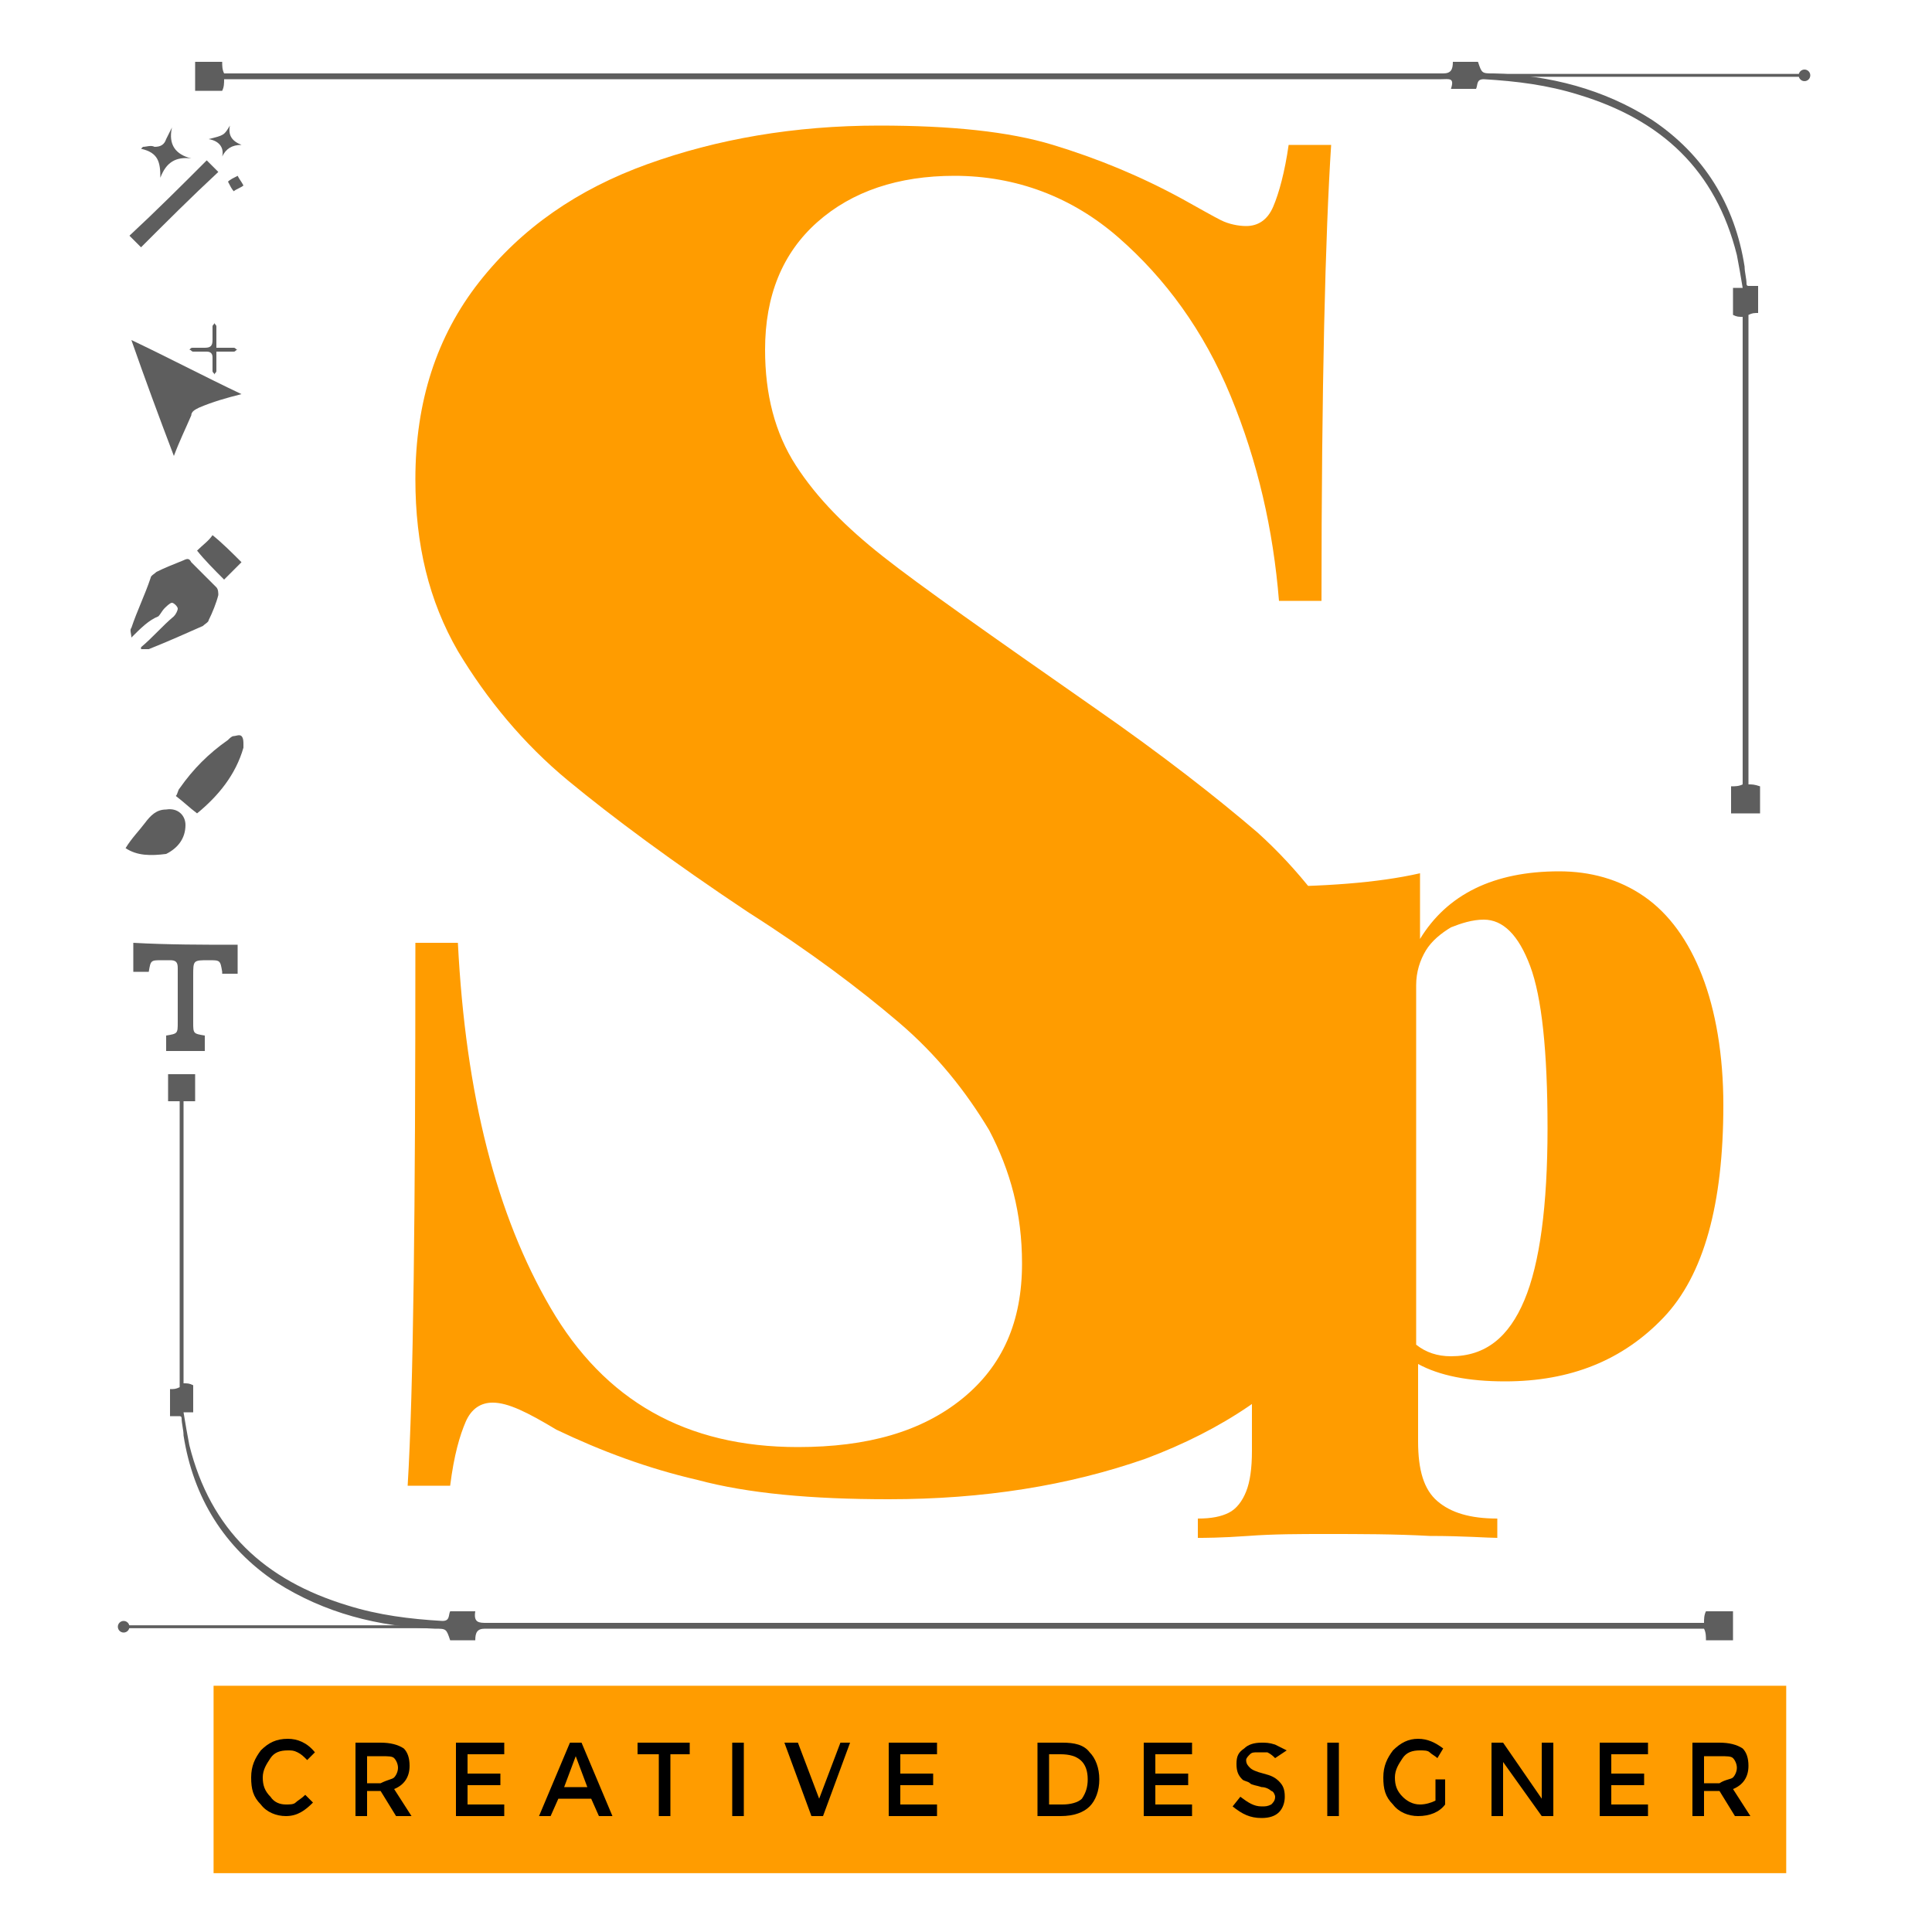
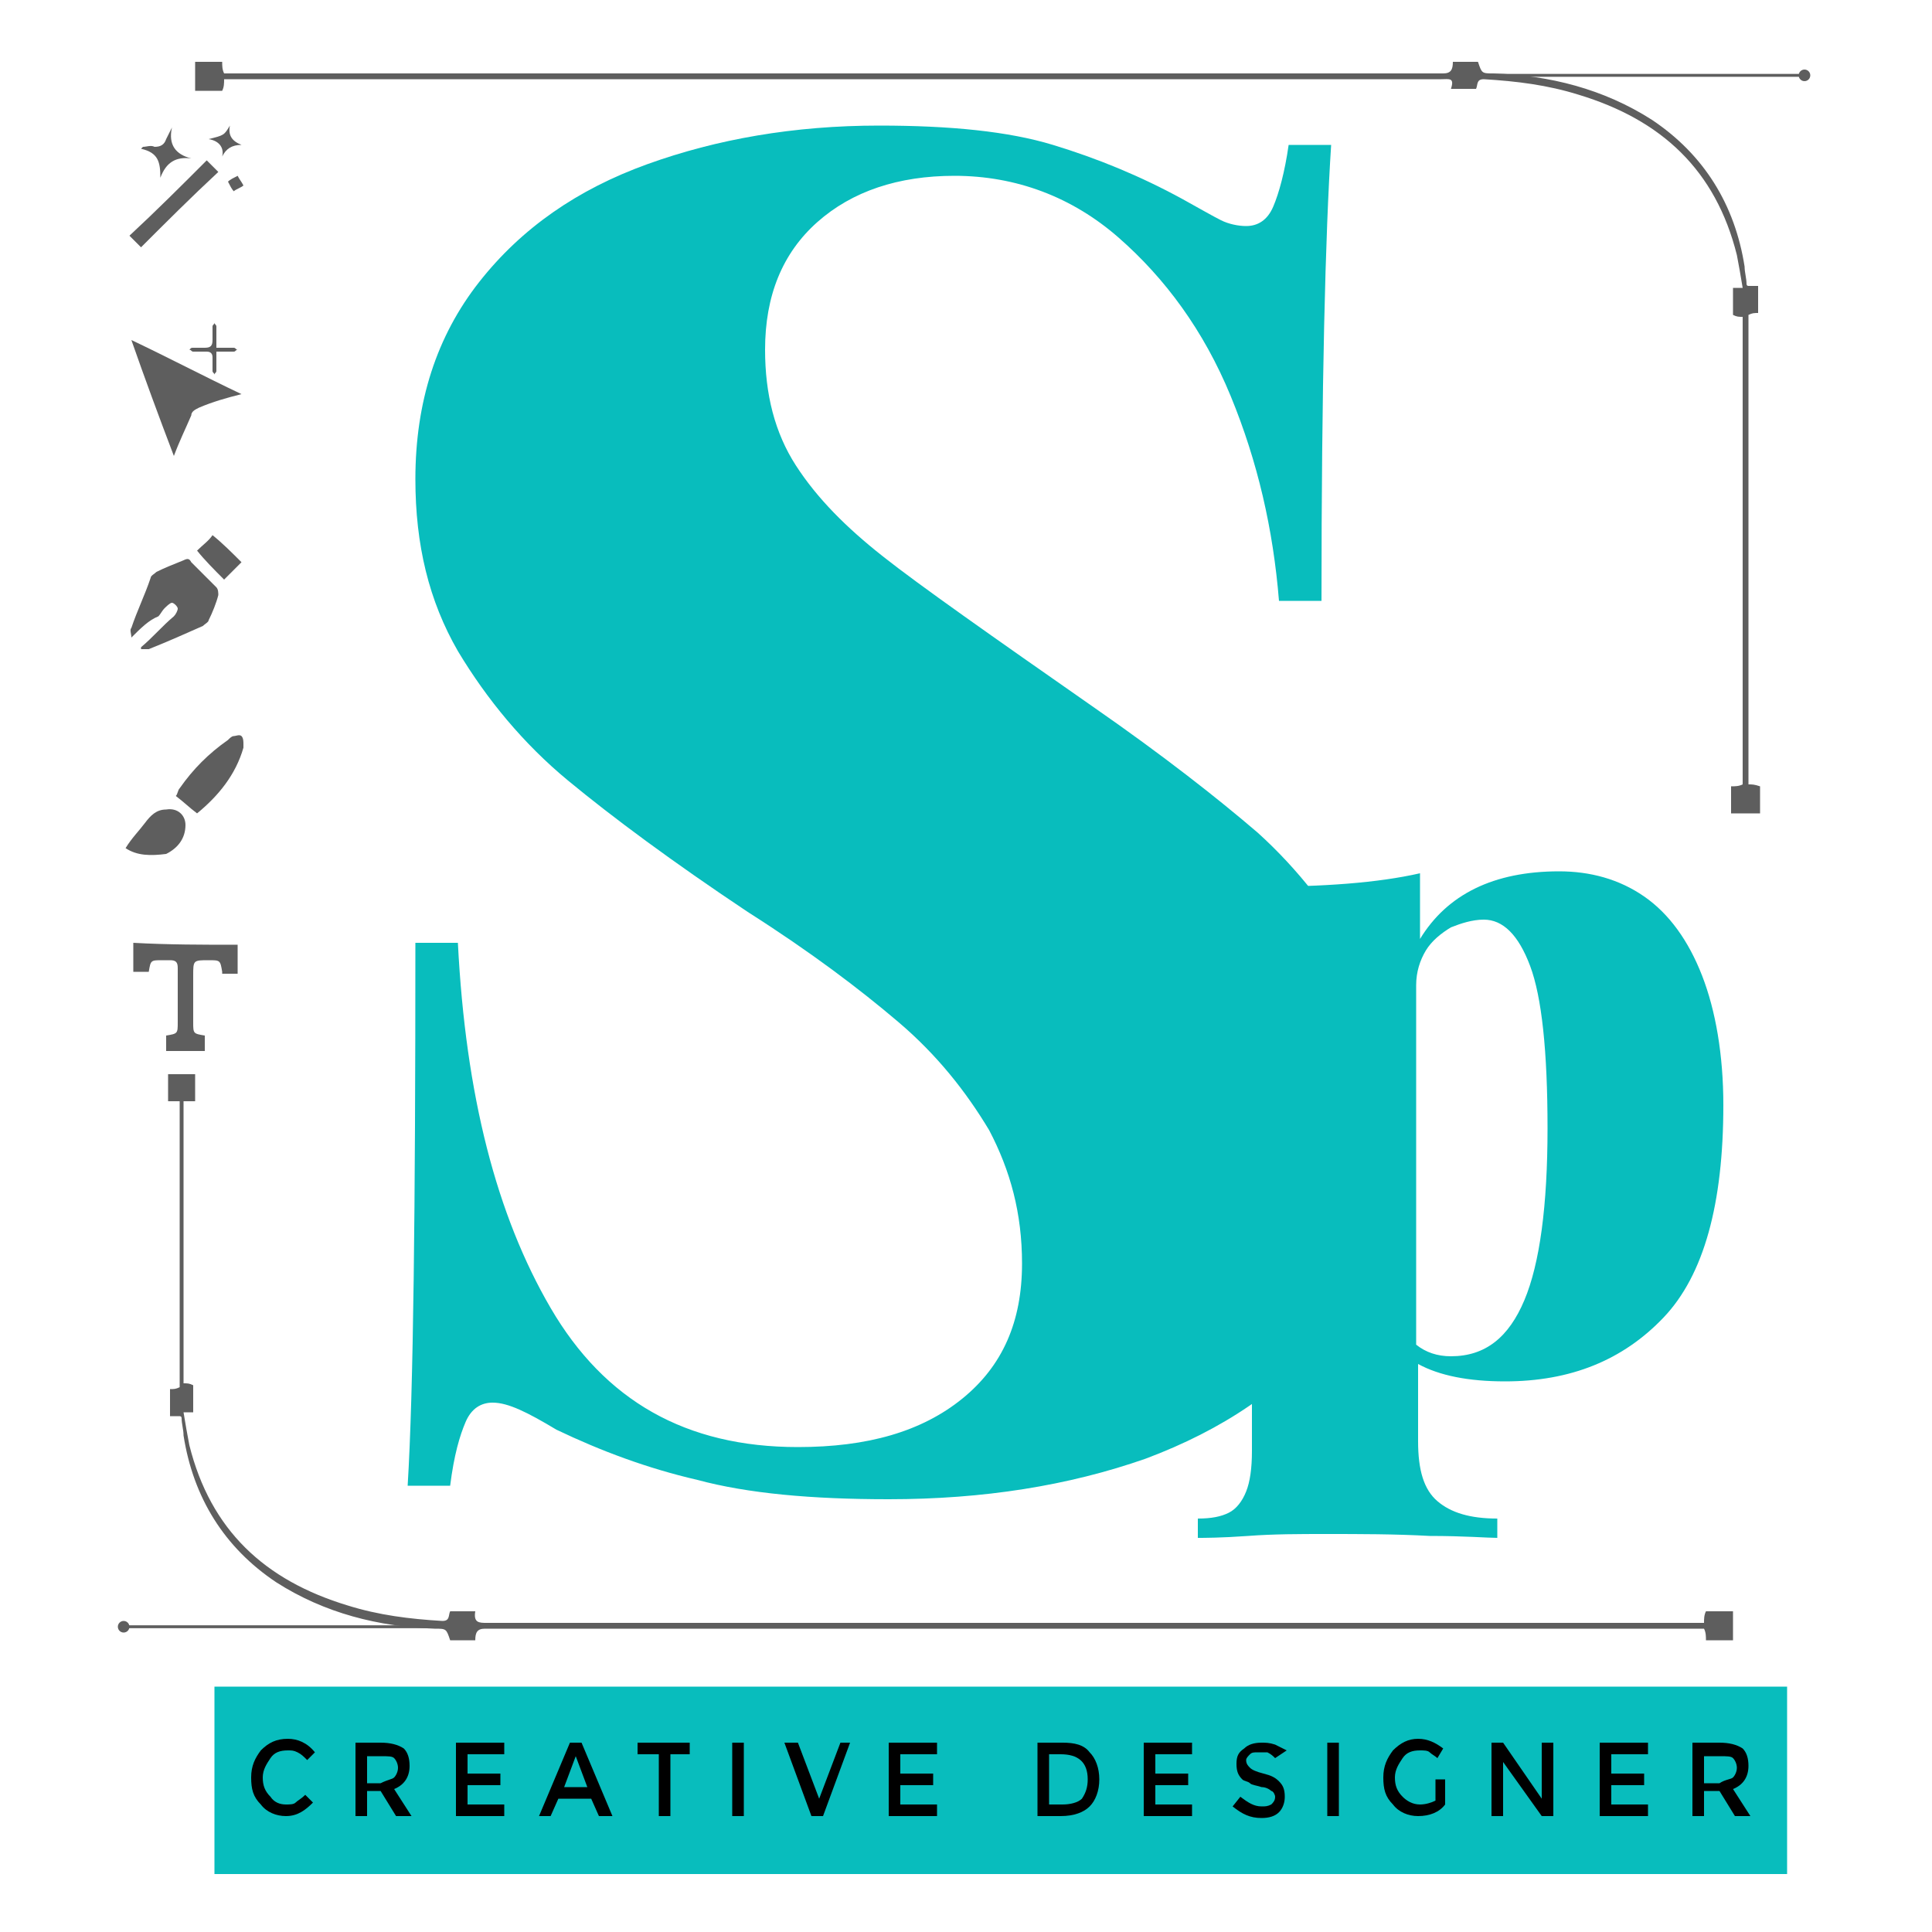
<svg xmlns="http://www.w3.org/2000/svg" version="1.1" id="Capa_1" x="0px" y="0px" viewBox="0 0 100 100" style="enable-background:new 0 0 100 100;" xml:space="preserve">
  <style type="text/css">
- 	.st0{fill:#FD9A00;}
- 	.st1{fill:none;stroke:#000000;stroke-miterlimit:10;}
- 	.st2{fill:#FF9C00;}
- 	.st3{fill:#5E5E5E;}
- 	.st4{fill:none;stroke:#5E5E5E;stroke-width:0.15;stroke-miterlimit:10;}
+ 	.st0{fill:#08BDBD;}
+ 	.st1{fill:#5E5E5E;}
+ 	.st2{fill:none;stroke:#5E5E5E;stroke-width:0.15;stroke-miterlimit:10;}
</style>
-   <g>
-     <rect x="26.5" y="116.8" transform="matrix(-1.836970e-16 1 -1 -1.836970e-16 179.7682 111.6037)" class="st0" width="15.2" height="57.8" />
-     <g>
-       <line class="st1" x1="8" y1="135.7" x2="55.6" y2="135.7" />
-       <g>
-         <path d="M56.7,135.7c0,0.6-0.5,1.1-1.1,1.1c-0.6,0-1.1-0.5-1.1-1.1c0-0.6,0.5-1.1,1.1-1.1C56.2,134.6,56.7,135.1,56.7,135.7z" />
-         <path d="M9.3,135.7c0,0.6-0.5,1.1-1.1,1.1c-0.6,0-1.1-0.5-1.1-1.1c0-0.6,0.5-1.1,1.1-1.1C8.9,134.6,9.3,135.1,9.3,135.7z" />
-       </g>
-     </g>
-     <g>
-       <line class="st1" x1="128.5" y1="139.3" x2="128.5" y2="83.4" />
-       <g>
-         <path d="M128.5,82.3c0.6,0,1.1,0.5,1.1,1.1c0,0.6-0.5,1.1-1.1,1.1c-0.6,0-1.1-0.5-1.1-1.1C127.5,82.8,127.9,82.3,128.5,82.3z" />
-         <path d="M128.5,138c0.6,0,1.1,0.5,1.1,1.1s-0.5,1.1-1.1,1.1c-0.6,0-1.1-0.5-1.1-1.1S127.9,138,128.5,138z" />
-       </g>
-     </g>
-     <text transform="matrix(0.9193 0 0 1 6.1074 147.2714)" style="font-family:'Montserrat-Regular'; font-size:4.478px; letter-spacing:1.1;">CREATIVE DESIGN</text>
-   </g>
  <g>
    <g>
      <g>
        <g>
-           <path class="st2" d="M28.5,67.7c2.8,4.8,7,7.2,12.8,7.2c3.6,0,6.4-0.8,8.5-2.5c2.1-1.7,3.1-4,3.1-7c0-2.6-0.6-4.8-1.7-6.9      c-1.2-2-2.7-3.9-4.7-5.6c-2-1.7-4.5-3.6-7.8-5.7c-3.9-2.6-7-4.9-9.3-6.8c-2.3-1.9-4.2-4.2-5.7-6.7c-1.5-2.6-2.2-5.5-2.2-8.9      c0-4,1.1-7.4,3.3-10.2c2.2-2.8,5.1-4.8,8.7-6.1c3.6-1.3,7.6-2,12-2c3.7,0,6.7,0.3,9,1c2.3,0.7,4.5,1.6,6.7,2.8      c0.9,0.5,1.6,0.9,2,1.1c0.4,0.2,0.9,0.3,1.3,0.3c0.6,0,1.1-0.3,1.4-1c0.3-0.7,0.6-1.8,0.8-3.2h2.2c-0.3,4.6-0.5,12.5-0.5,23.6      h-2.2c-0.3-3.7-1.1-7.2-2.5-10.6c-1.4-3.4-3.4-6.1-5.8-8.2s-5.3-3.2-8.5-3.2c-2.9,0-5.3,0.8-7.1,2.4s-2.7,3.8-2.7,6.6      c0,2.3,0.5,4.3,1.6,6c1.1,1.7,2.6,3.2,4.5,4.7c1.9,1.5,5.6,4.1,10.9,7.8c3.6,2.5,6.4,4.7,8.5,6.5c2.1,1.9,3.8,4.1,5.2,6.6      c1.3,2.5,2,5.4,2,8.7c0,4.2-1.2,7.7-3.5,10.6c-2.4,2.9-5.5,5-9.5,6.5c-4,1.4-8.4,2.1-13.3,2.1c-4,0-7.3-0.3-9.9-1      c-2.6-0.6-5-1.5-7.3-2.6c-1.5-0.9-2.5-1.4-3.3-1.4c-0.6,0-1.1,0.3-1.4,1c-0.3,0.7-0.6,1.7-0.8,3.3h-2.2      c0.3-4.9,0.4-14.3,0.4-28.1h2.2C24.1,56.7,25.7,62.9,28.5,67.7z" />
+           <path class="st0" d="M28.5,67.7c2.8,4.8,7,7.2,12.8,7.2c3.6,0,6.4-0.8,8.5-2.5s3.1-4,3.1-7c0-2.6-0.6-4.8-1.7-6.9      c-1.2-2-2.7-3.9-4.7-5.6c-2-1.7-4.5-3.6-7.8-5.7c-3.9-2.6-7-4.9-9.3-6.8c-2.3-1.9-4.2-4.2-5.7-6.7c-1.5-2.6-2.2-5.5-2.2-8.9      c0-4,1.1-7.4,3.3-10.2s5.1-4.8,8.7-6.1s7.6-2,12-2c3.7,0,6.7,0.3,9,1s4.5,1.6,6.7,2.8c0.9,0.5,1.6,0.9,2,1.1      c0.4,0.2,0.9,0.3,1.3,0.3c0.6,0,1.1-0.3,1.4-1s0.6-1.8,0.8-3.2h2.2c-0.3,4.6-0.5,12.5-0.5,23.6h-2.2c-0.3-3.7-1.1-7.2-2.5-10.6      s-3.4-6.1-5.8-8.2s-5.3-3.2-8.5-3.2c-2.9,0-5.3,0.8-7.1,2.4s-2.7,3.8-2.7,6.6c0,2.3,0.5,4.3,1.6,6s2.6,3.2,4.5,4.7      s5.6,4.1,10.9,7.8c3.6,2.5,6.4,4.7,8.5,6.5c2.1,1.9,3.8,4.1,5.2,6.6c1.3,2.5,2,5.4,2,8.7c0,4.2-1.2,7.7-3.5,10.6      c-2.4,2.9-5.5,5-9.5,6.5c-4,1.4-8.4,2.1-13.3,2.1c-4,0-7.3-0.3-9.9-1c-2.6-0.6-5-1.5-7.3-2.6c-1.5-0.9-2.5-1.4-3.3-1.4      c-0.6,0-1.1,0.3-1.4,1s-0.6,1.7-0.8,3.3h-2.2c0.3-4.9,0.4-14.3,0.4-28.1h2.2C24.1,56.7,25.7,62.9,28.5,67.7z" />
        </g>
        <g>
-           <path class="st2" d="M80.7,45.1c1.6,0,3.1,0.4,4.4,1.3c1.3,0.9,2.3,2.3,3,4.1c0.7,1.8,1.1,4.1,1.1,6.7c0,5.1-1,8.8-3.1,11      s-4.8,3.3-8.2,3.3c-1.9,0-3.4-0.3-4.5-0.9v4c0,1.5,0.3,2.5,1,3.1c0.7,0.6,1.7,0.9,3.1,0.9v1c-0.5,0-1.7-0.1-3.5-0.1      c-1.8-0.1-3.6-0.1-5.4-0.1c-1.3,0-2.7,0-4,0.1c-1.4,0.1-2.3,0.1-2.6,0.1v-1c0.7,0,1.2-0.1,1.6-0.3c0.4-0.2,0.7-0.6,0.9-1.1      c0.2-0.5,0.3-1.2,0.3-2.1V51.1c0-1.5-0.2-2.6-0.6-3.3c-0.4-0.7-1.1-1-2.1-1v-1c1,0.1,2,0.1,3,0.1c3.4,0,6.2-0.2,8.4-0.7v3.4      C74.9,46.3,77.3,45.1,80.7,45.1z M75.1,70.2c1.8,0,3-1,3.8-2.9c0.8-1.9,1.2-4.9,1.2-8.9c0-4-0.3-6.8-0.9-8.4      c-0.6-1.6-1.4-2.4-2.4-2.4c-0.6,0-1.2,0.2-1.7,0.4c-0.5,0.3-1,0.7-1.3,1.2c-0.3,0.5-0.5,1.1-0.5,1.8v18.6      C73.8,70,74.4,70.2,75.1,70.2z" />
+           <path class="st0" d="M80.7,45.1c1.6,0,3.1,0.4,4.4,1.3c1.3,0.9,2.3,2.3,3,4.1s1.1,4.1,1.1,6.7c0,5.1-1,8.8-3.1,11      s-4.8,3.3-8.2,3.3c-1.9,0-3.4-0.3-4.5-0.9v4c0,1.5,0.3,2.5,1,3.1s1.7,0.9,3.1,0.9v1c-0.5,0-1.7-0.1-3.5-0.1      c-1.8-0.1-3.6-0.1-5.4-0.1c-1.3,0-2.7,0-4,0.1c-1.4,0.1-2.3,0.1-2.6,0.1v-1c0.7,0,1.2-0.1,1.6-0.3c0.4-0.2,0.7-0.6,0.9-1.1      c0.2-0.5,0.3-1.2,0.3-2.1v-24c0-1.5-0.2-2.6-0.6-3.3s-1.1-1-2.1-1v-1c1,0.1,2,0.1,3,0.1c3.4,0,6.2-0.2,8.4-0.7v3.4      C74.9,46.3,77.3,45.1,80.7,45.1z M75.1,70.2c1.8,0,3-1,3.8-2.9s1.2-4.9,1.2-8.9s-0.3-6.8-0.9-8.4c-0.6-1.6-1.4-2.4-2.4-2.4      c-0.6,0-1.2,0.2-1.7,0.4c-0.5,0.3-1,0.7-1.3,1.2s-0.5,1.1-0.5,1.8v18.6C73.8,70,74.4,70.2,75.1,70.2z" />
        </g>
        <g>
-           <rect x="47" y="51.4" transform="matrix(-1.836970e-16 1 -1 -1.836970e-16 143.8546 40.2546)" class="st2" width="9.7" height="81.4" />
+           <rect x="11.1" y="87.3" class="st0" width="81.4" height="9.7" />
          <g>
-             <path d="M14.8,93.4c0.2,0,0.4,0,0.5-0.1c0.1-0.1,0.3-0.2,0.5-0.4l0.4,0.4c-0.4,0.4-0.8,0.7-1.4,0.7c-0.5,0-1-0.2-1.3-0.6       c-0.4-0.4-0.5-0.8-0.5-1.4c0-0.6,0.2-1,0.5-1.4c0.4-0.4,0.8-0.6,1.4-0.6c0.5,0,1,0.2,1.4,0.7l-0.4,0.4       c-0.2-0.2-0.3-0.3-0.5-0.4c-0.2-0.1-0.3-0.1-0.5-0.1c-0.4,0-0.7,0.1-0.9,0.4c-0.2,0.3-0.4,0.6-0.4,1c0,0.4,0.1,0.7,0.4,1       C14.2,93.3,14.5,93.4,14.8,93.4z" />
-             <path d="M21.2,91.4c0,0.6-0.3,1-0.8,1.2l0.9,1.4h-0.8l-0.8-1.3H19V94h-0.6v-3.8h1.3c0.5,0,0.9,0.1,1.2,0.3       C21.1,90.7,21.2,91,21.2,91.4z M20.4,92c0.1-0.1,0.2-0.3,0.2-0.5c0-0.2-0.1-0.4-0.2-0.5c-0.1-0.1-0.3-0.1-0.7-0.1H19v1.4h0.7       C20.1,92.1,20.3,92.1,20.4,92z" />
+             <path d="M14.8,93.4c0.2,0,0.4,0,0.5-0.1s0.3-0.2,0.5-0.4l0.4,0.4c-0.4,0.4-0.8,0.7-1.4,0.7c-0.5,0-1-0.2-1.3-0.6       C13.1,93,13,92.6,13,92s0.2-1,0.5-1.4c0.4-0.4,0.8-0.6,1.4-0.6c0.5,0,1,0.2,1.4,0.7l-0.4,0.4c-0.2-0.2-0.3-0.3-0.5-0.4       s-0.3-0.1-0.5-0.1c-0.4,0-0.7,0.1-0.9,0.4s-0.4,0.6-0.4,1s0.1,0.7,0.4,1C14.2,93.3,14.5,93.4,14.8,93.4z" />
+             <path d="M21.2,91.4c0,0.6-0.3,1-0.8,1.2l0.9,1.4h-0.8l-0.8-1.3H19V94h-0.6v-3.8h1.3c0.5,0,0.9,0.1,1.2,0.3       C21.1,90.7,21.2,91,21.2,91.4z M20.4,92c0.1-0.1,0.2-0.3,0.2-0.5s-0.1-0.4-0.2-0.5s-0.3-0.1-0.7-0.1H19v1.4h0.7       C20.1,92.1,20.3,92.1,20.4,92z" />
            <path d="M26.1,90.2v0.6h-1.9v1h1.7v0.6h-1.7v1h1.9V94h-2.5v-3.8H26.1z" />
            <path d="M28.9,93.1L28.5,94h-0.6l1.6-3.8h0.6l1.6,3.8H31l-0.4-0.9H28.9z M30.4,92.5l-0.6-1.6l-0.6,1.6H30.4z" />
            <path d="M34.7,90.8V94h-0.6v-3.2H33v-0.6h2.7v0.6H34.7z" />
            <path d="M37.9,90.2h0.6V94h-0.6V90.2z" />
            <path d="M42.6,94H42l-1.4-3.8h0.7l1.1,2.9l1.1-2.9H44L42.6,94z" />
-             <path d="M48.5,90.2v0.6h-1.9v1h1.7v0.6h-1.7v1h1.9V94h-2.5v-3.8H48.5z" />
-             <path d="M56.4,90.7c0.3,0.3,0.5,0.8,0.5,1.4c0,0.6-0.2,1.1-0.5,1.4c-0.3,0.3-0.8,0.5-1.5,0.5h-1.2v-3.8H55       C55.6,90.2,56.1,90.3,56.4,90.7z M56.3,92.1c0-0.9-0.5-1.3-1.4-1.3h-0.6v2.6H55c0.4,0,0.8-0.1,1-0.3       C56.2,92.8,56.3,92.5,56.3,92.1z" />
+             <path d="M48.5,90.2v0.6h-1.9v1h1.7v0.6h-1.7v1h1.9V94H46v-3.8H48.5z" />
+             <path d="M56.4,90.7c0.3,0.3,0.5,0.8,0.5,1.4s-0.2,1.1-0.5,1.4S55.6,94,54.9,94h-1.2v-3.8H55C55.6,90.2,56.1,90.3,56.4,90.7z        M56.3,92.1c0-0.9-0.5-1.3-1.4-1.3h-0.6v2.6H55c0.4,0,0.8-0.1,1-0.3C56.2,92.8,56.3,92.5,56.3,92.1z" />
            <path d="M61.7,90.2v0.6h-1.9v1h1.7v0.6h-1.7v1h1.9V94h-2.5v-3.8H61.7z" />
-             <path d="M65.1,90.7c-0.2,0-0.3,0-0.4,0.1c-0.1,0.1-0.2,0.2-0.2,0.3c0,0.2,0.1,0.3,0.2,0.4c0.1,0.1,0.3,0.2,0.7,0.3       c0.4,0.1,0.6,0.2,0.8,0.4c0.2,0.2,0.3,0.4,0.3,0.8c0,0.3-0.1,0.6-0.3,0.8c-0.2,0.2-0.5,0.3-0.9,0.3c-0.6,0-1-0.2-1.5-0.6       l0.4-0.5c0.4,0.3,0.7,0.5,1.1,0.5c0.2,0,0.3,0,0.5-0.1c0.1-0.1,0.2-0.2,0.2-0.4c0-0.1-0.1-0.3-0.2-0.3       c-0.1-0.1-0.3-0.2-0.5-0.2c-0.3-0.1-0.5-0.1-0.6-0.2c-0.1-0.1-0.3-0.1-0.4-0.2c-0.2-0.2-0.3-0.4-0.3-0.8c0-0.4,0.1-0.6,0.4-0.8       c0.2-0.2,0.5-0.3,0.9-0.3c0.2,0,0.4,0,0.7,0.1c0.2,0.1,0.4,0.2,0.6,0.3L66,91c-0.1-0.1-0.2-0.2-0.4-0.3       C65.4,90.7,65.3,90.7,65.1,90.7z" />
+             <path d="M65.1,90.7c-0.2,0-0.3,0-0.4,0.1s-0.2,0.2-0.2,0.3c0,0.2,0.1,0.3,0.2,0.4s0.3,0.2,0.7,0.3c0.4,0.1,0.6,0.2,0.8,0.4       c0.2,0.2,0.3,0.4,0.3,0.8c0,0.3-0.1,0.6-0.3,0.8c-0.2,0.2-0.5,0.3-0.9,0.3c-0.6,0-1-0.2-1.5-0.6l0.4-0.5       c0.4,0.3,0.7,0.5,1.1,0.5c0.2,0,0.3,0,0.5-0.1c0.1-0.1,0.2-0.2,0.2-0.4c0-0.1-0.1-0.3-0.2-0.3c-0.1-0.1-0.3-0.2-0.5-0.2       c-0.3-0.1-0.5-0.1-0.6-0.2s-0.3-0.1-0.4-0.2c-0.2-0.2-0.3-0.4-0.3-0.8s0.1-0.6,0.4-0.8c0.2-0.2,0.5-0.3,0.9-0.3       c0.2,0,0.4,0,0.7,0.1c0.2,0.1,0.4,0.2,0.6,0.3L66,91c-0.1-0.1-0.2-0.2-0.4-0.3C65.4,90.7,65.3,90.7,65.1,90.7z" />
            <path d="M68.7,90.2h0.6V94h-0.6V90.2z" />
-             <path d="M74.2,92.1h0.6v1.3C74.5,93.8,74,94,73.4,94c-0.5,0-1-0.2-1.3-0.6c-0.4-0.4-0.5-0.8-0.5-1.4c0-0.6,0.2-1,0.5-1.4       c0.4-0.4,0.8-0.6,1.3-0.6c0.5,0,0.9,0.2,1.3,0.5L74.4,91c-0.1-0.1-0.3-0.2-0.4-0.3c-0.1-0.1-0.3-0.1-0.5-0.1       c-0.4,0-0.7,0.1-0.9,0.4c-0.2,0.3-0.4,0.6-0.4,1s0.1,0.7,0.4,1c0.2,0.2,0.5,0.4,0.9,0.4c0.3,0,0.6-0.1,0.8-0.2V92.1z" />
+             <path d="M74.2,92.1h0.6v1.3C74.5,93.8,74,94,73.4,94c-0.5,0-1-0.2-1.3-0.6c-0.4-0.4-0.5-0.8-0.5-1.4s0.2-1,0.5-1.4       c0.4-0.4,0.8-0.6,1.3-0.6s0.9,0.2,1.3,0.5L74.4,91c-0.1-0.1-0.3-0.2-0.4-0.3c-0.1-0.1-0.3-0.1-0.5-0.1c-0.4,0-0.7,0.1-0.9,0.4       c-0.2,0.3-0.4,0.6-0.4,1s0.1,0.7,0.4,1c0.2,0.2,0.5,0.4,0.9,0.4c0.3,0,0.6-0.1,0.8-0.2v-1.1H74.2z" />
            <path d="M79.8,90.2h0.6V94h-0.6l-2-2.8V94h-0.6v-3.8h0.6l2,2.9V90.2z" />
            <path d="M85.3,90.2v0.6h-1.9v1h1.7v0.6h-1.7v1h1.9V94h-2.5v-3.8H85.3z" />
-             <path d="M90.5,91.4c0,0.6-0.3,1-0.8,1.2l0.9,1.4h-0.8L89,92.7h-0.8V94h-0.6v-3.8H89c0.5,0,0.9,0.1,1.2,0.3       C90.4,90.7,90.5,91,90.5,91.4z M89.7,92c0.1-0.1,0.2-0.3,0.2-0.5c0-0.2-0.1-0.4-0.2-0.5c-0.1-0.1-0.3-0.1-0.7-0.1h-0.8v1.4H89       C89.3,92.1,89.6,92.1,89.7,92z" />
+             <path d="M90.5,91.4c0,0.6-0.3,1-0.8,1.2l0.9,1.4h-0.8L89,92.7h-0.8V94h-0.6v-3.8H89c0.5,0,0.9,0.1,1.2,0.3       C90.4,90.7,90.5,91,90.5,91.4z M89.7,92c0.1-0.1,0.2-0.3,0.2-0.5s-0.1-0.4-0.2-0.5s-0.3-0.1-0.7-0.1h-0.8v1.4H89       C89.3,92.1,89.6,92.1,89.7,92z" />
          </g>
        </g>
      </g>
    </g>
    <g>
      <g>
        <g>
-           <path class="st3" d="M12.3,48.9c0,0.5,0,1,0,1.5c-0.3,0-0.5,0-0.8,0c0,0,0,0,0-0.1c-0.1-0.6-0.1-0.6-0.7-0.6      c-0.8,0-0.8,0-0.8,0.8c0,0.8,0,1.6,0,2.4c0,0.6,0,0.6,0.6,0.7c0,0.2,0,0.5,0,0.8c-0.7,0-1.3,0-2,0c0-0.3,0-0.5,0-0.8      c0.6-0.1,0.6-0.1,0.6-0.7c0-0.9,0-1.9,0-2.8c0-0.3-0.1-0.4-0.4-0.4c-0.1,0-0.2,0-0.4,0c-0.6,0-0.6,0-0.7,0.6c-0.2,0-0.5,0-0.8,0      c0-0.5,0-1,0-1.5C8.7,48.9,10.5,48.9,12.3,48.9z" />
+           <path class="st1" d="M12.3,48.9c0,0.5,0,1,0,1.5c-0.3,0-0.5,0-0.8,0c0,0,0,0,0-0.1c-0.1-0.6-0.1-0.6-0.7-0.6      c-0.8,0-0.8,0-0.8,0.8s0,1.6,0,2.4c0,0.6,0,0.6,0.6,0.7c0,0.2,0,0.5,0,0.8c-0.7,0-1.3,0-2,0c0-0.3,0-0.5,0-0.8      c0.6-0.1,0.6-0.1,0.6-0.7c0-0.9,0-1.9,0-2.8c0-0.3-0.1-0.4-0.4-0.4c-0.1,0-0.2,0-0.4,0c-0.6,0-0.6,0-0.7,0.6c-0.2,0-0.5,0-0.8,0      c0-0.5,0-1,0-1.5C8.7,48.9,10.5,48.9,12.3,48.9z" />
        </g>
        <g>
-           <path class="st3" d="M10.2,42.1c-0.4-0.3-0.7-0.6-1.1-0.9c0.1-0.1,0.1-0.3,0.2-0.4c0.7-1,1.5-1.8,2.5-2.5      c0.1-0.1,0.2-0.2,0.3-0.2c0.1,0,0.3-0.1,0.4,0c0.1,0.1,0.1,0.3,0.1,0.4c0,0.1,0,0.1,0,0.2C12.2,40.1,11.3,41.2,10.2,42.1z" />
-           <path class="st3" d="M6.5,43.9c0.3-0.5,0.7-0.9,1-1.3c0.3-0.4,0.6-0.7,1.1-0.7c0.6-0.1,1,0.3,1,0.8c0,0.7-0.4,1.2-1,1.5      C7.8,44.3,7.1,44.3,6.5,43.9z" />
+           <path class="st1" d="M10.2,42.1c-0.4-0.3-0.7-0.6-1.1-0.9c0.1-0.1,0.1-0.3,0.2-0.4c0.7-1,1.5-1.8,2.5-2.5      c0.1-0.1,0.2-0.2,0.3-0.2s0.3-0.1,0.4,0c0.1,0.1,0.1,0.3,0.1,0.4c0,0.1,0,0.1,0,0.2C12.2,40.1,11.3,41.2,10.2,42.1z" />
+           <path class="st1" d="M6.5,43.9c0.3-0.5,0.7-0.9,1-1.3c0.3-0.4,0.6-0.7,1.1-0.7c0.6-0.1,1,0.3,1,0.8c0,0.7-0.4,1.2-1,1.5      C7.8,44.3,7.1,44.3,6.5,43.9z" />
        </g>
        <g>
-           <path class="st3" d="M6.8,33c0-0.2-0.1-0.4,0-0.5c0.3-0.9,0.7-1.7,1-2.6c0-0.1,0.2-0.2,0.3-0.3C8.5,29.4,9,29.2,9.5,29      c0.2-0.1,0.3-0.1,0.4,0.1c0.4,0.4,0.9,0.9,1.3,1.3c0.1,0.1,0.1,0.3,0.1,0.4c-0.1,0.4-0.3,0.9-0.5,1.3c0,0.1-0.2,0.2-0.3,0.3      c-0.9,0.4-1.8,0.8-2.8,1.2c-0.1,0-0.2,0-0.4,0c0,0,0-0.1,0-0.1c0.6-0.5,1.1-1.1,1.7-1.6c0.1-0.1,0.2-0.3,0.2-0.4      c0-0.1-0.2-0.3-0.3-0.3c-0.1,0-0.3,0.2-0.4,0.3c-0.1,0.1-0.2,0.3-0.3,0.4C7.7,32.1,7.3,32.5,6.8,33z" />
-           <path class="st3" d="M10.2,28.5c0.3-0.3,0.6-0.5,0.8-0.8c0.5,0.4,1,0.9,1.5,1.4c-0.3,0.3-0.6,0.6-0.9,0.9      C11.1,29.5,10.6,29,10.2,28.5z" />
+           <path class="st1" d="M6.8,33c0-0.2-0.1-0.4,0-0.5c0.3-0.9,0.7-1.7,1-2.6c0-0.1,0.2-0.2,0.3-0.3C8.5,29.4,9,29.2,9.5,29      c0.2-0.1,0.3-0.1,0.4,0.1c0.4,0.4,0.9,0.9,1.3,1.3c0.1,0.1,0.1,0.3,0.1,0.4c-0.1,0.4-0.3,0.9-0.5,1.3c0,0.1-0.2,0.2-0.3,0.3      c-0.9,0.4-1.8,0.8-2.8,1.2c-0.1,0-0.2,0-0.4,0v-0.1C7.9,33,8.4,32.4,9,31.9c0.1-0.1,0.2-0.3,0.2-0.4S9,31.2,8.9,31.2      s-0.3,0.2-0.4,0.3c-0.1,0.1-0.2,0.3-0.3,0.4C7.7,32.1,7.3,32.5,6.8,33z" />
+           <path class="st1" d="M10.2,28.5c0.3-0.3,0.6-0.5,0.8-0.8c0.5,0.4,1,0.9,1.5,1.4c-0.3,0.3-0.6,0.6-0.9,0.9      C11.1,29.5,10.6,29,10.2,28.5z" />
        </g>
        <g>
-           <path class="st3" d="M6.8,17.6c1.9,0.9,3.8,1.9,5.7,2.8c-0.8,0.2-1.5,0.4-2.2,0.7c-0.2,0.1-0.4,0.2-0.4,0.4      c-0.3,0.7-0.6,1.3-0.9,2.1C8.2,21.5,7.5,19.6,6.8,17.6z" />
-           <path class="st3" d="M11.2,18c0.3,0,0.6,0,0.9,0c0.1,0,0.1,0.1,0.2,0.1c-0.1,0-0.1,0.1-0.2,0.1c-0.3,0-0.6,0-0.9,0      c0,0.4,0,0.7,0,1c0,0.1-0.1,0.1-0.1,0.2c0-0.1-0.1-0.1-0.1-0.2c0-0.2,0-0.5,0-0.7c0-0.2-0.1-0.3-0.3-0.3c-0.2,0-0.5,0-0.7,0      c-0.1,0-0.1-0.1-0.2-0.1C9.9,18,9.9,18,10,18c0.2,0,0.4,0,0.6,0c0.3,0,0.4-0.1,0.4-0.4c0-0.2,0-0.4,0-0.7c0-0.1,0.1-0.1,0.1-0.2      c0,0.1,0.1,0.1,0.1,0.2C11.2,17.3,11.2,17.6,11.2,18z" />
+           <path class="st1" d="M6.8,17.6c1.9,0.9,3.8,1.9,5.7,2.8c-0.8,0.2-1.5,0.4-2.2,0.7c-0.2,0.1-0.4,0.2-0.4,0.4      c-0.3,0.7-0.6,1.3-0.9,2.1C8.2,21.5,7.5,19.6,6.8,17.6z" />
+           <path class="st1" d="M11.2,18c0.3,0,0.6,0,0.9,0c0.1,0,0.1,0.1,0.2,0.1c-0.1,0-0.1,0.1-0.2,0.1c-0.3,0-0.6,0-0.9,0      c0,0.4,0,0.7,0,1c0,0.1-0.1,0.1-0.1,0.2c0-0.1-0.1-0.1-0.1-0.2c0-0.2,0-0.5,0-0.7s-0.1-0.3-0.3-0.3s-0.5,0-0.7,0      c-0.1,0-0.1-0.1-0.2-0.1C9.9,18,9.9,18,10,18c0.2,0,0.4,0,0.6,0c0.3,0,0.4-0.1,0.4-0.4c0-0.2,0-0.4,0-0.7c0-0.1,0.1-0.1,0.1-0.2      c0,0.1,0.1,0.1,0.1,0.2C11.2,17.3,11.2,17.6,11.2,18z" />
        </g>
        <g>
-           <path class="st3" d="M11.3,8.9c-1.4,1.3-2.7,2.6-4,3.9c-0.2-0.2-0.4-0.4-0.6-0.6c1.4-1.3,2.7-2.6,4-3.9      C10.9,8.5,11.1,8.7,11.3,8.9z" />
-           <path class="st3" d="M8.3,9.2c0-0.8-0.1-1.3-1-1.5c0,0,0.1-0.1,0.1-0.1c0.2,0,0.4-0.1,0.6,0c0.3,0,0.5-0.1,0.6-0.4      C8.7,7,8.8,6.8,8.9,6.6C8.7,7.5,9.1,8,9.9,8.2C9.1,8.1,8.6,8.4,8.3,9.2z" />
-           <path class="st3" d="M10.8,7.2C11.6,7,11.6,7,11.9,6.5c-0.1,0.5,0.1,0.8,0.6,1c-0.5,0-0.8,0.2-1,0.6C11.6,7.7,11.4,7.3,10.8,7.2      z" />
-           <path class="st3" d="M11.8,9.4c0.1-0.1,0.3-0.2,0.5-0.3c0.1,0.2,0.2,0.3,0.3,0.5c-0.1,0.1-0.4,0.2-0.5,0.3      C12,9.8,11.9,9.6,11.8,9.4z" />
+           <path class="st1" d="M11.3,8.9c-1.4,1.3-2.7,2.6-4,3.9c-0.2-0.2-0.4-0.4-0.6-0.6c1.4-1.3,2.7-2.6,4-3.9      C10.9,8.5,11.1,8.7,11.3,8.9z" />
+           <path class="st1" d="M8.3,9.2c0-0.8-0.1-1.3-1-1.5l0.1-0.1c0.2,0,0.4-0.1,0.6,0c0.3,0,0.5-0.1,0.6-0.4C8.7,7,8.8,6.8,8.9,6.6      C8.7,7.5,9.1,8,9.9,8.2C9.1,8.1,8.6,8.4,8.3,9.2z" />
+           <path class="st1" d="M10.8,7.2C11.6,7,11.6,7,11.9,6.5c-0.1,0.5,0.1,0.8,0.6,1c-0.5,0-0.8,0.2-1,0.6C11.6,7.7,11.4,7.3,10.8,7.2      z" />
+           <path class="st1" d="M11.8,9.4c0.1-0.1,0.3-0.2,0.5-0.3c0.1,0.2,0.2,0.3,0.3,0.5c-0.1,0.1-0.4,0.2-0.5,0.3      C12,9.8,11.9,9.6,11.8,9.4z" />
        </g>
      </g>
    </g>
    <g>
-       <line class="st4" x1="23.5" y1="84.2" x2="6.5" y2="84.2" />
+       <line class="st2" x1="23.5" y1="84.2" x2="6.5" y2="84.2" />
      <g id="Vector_Smart_Object1.psd_00000152226969901735097040000002792742399122083722_">
        <g>
-           <path class="st3" d="M9.5,55.6c0,8.1,0,7.9,0,16c0.2,0,0.3,0,0.5,0.1c0,0.5,0,0.9,0,1.4c-0.2,0-0.3,0-0.5,0      c0.1,0.6,0.2,1.2,0.3,1.7c1.1,4.4,3.9,7,8.2,8.3c1.6,0.5,3.2,0.7,4.9,0.8c0.4,0,0.3-0.3,0.4-0.5c0.4,0,0.8,0,1.3,0      C24.5,84,24.8,84,25.2,84c20.8,0,41.6,0,62.4,0c0.2,0,0.4,0,0.6,0c0-0.2,0-0.4,0.1-0.6c0.5,0,0.9,0,1.4,0c0,0.5,0,1,0,1.5      c-0.5,0-0.9,0-1.4,0c0-0.2,0-0.4-0.1-0.6c-0.2,0-0.3,0-0.4,0c-20.9,0-41.8,0-62.7,0c-0.4,0-0.5,0.2-0.5,0.6c-0.5,0-0.9,0-1.3,0      c-0.2-0.6-0.2-0.6-0.8-0.6c-2.9-0.1-5.7-0.8-8.2-2.4c-2.7-1.8-4.3-4.4-4.8-7.6c0-0.3-0.1-0.6-0.1-0.9c0,0,0-0.1-0.1-0.1      c-0.2,0-0.3,0-0.5,0c0-0.5,0-0.9,0-1.4c0.2,0,0.3,0,0.5-0.1c0-8.1,0-7.9,0-16" />
+           <path class="st1" d="M9.5,55.6c0,8.1,0,7.9,0,16c0.2,0,0.3,0,0.5,0.1c0,0.5,0,0.9,0,1.4c-0.2,0-0.3,0-0.5,0      c0.1,0.6,0.2,1.2,0.3,1.7c1.1,4.4,3.9,7,8.2,8.3c1.6,0.5,3.2,0.7,4.9,0.8c0.4,0,0.3-0.3,0.4-0.5c0.4,0,0.8,0,1.3,0      C24.5,84,24.8,84,25.2,84c20.8,0,41.6,0,62.4,0c0.2,0,0.4,0,0.6,0c0-0.2,0-0.4,0.1-0.6c0.5,0,0.9,0,1.4,0c0,0.5,0,1,0,1.5      c-0.5,0-0.9,0-1.4,0c0-0.2,0-0.4-0.1-0.6c-0.2,0-0.3,0-0.4,0c-20.9,0-41.8,0-62.7,0c-0.4,0-0.5,0.2-0.5,0.6c-0.5,0-0.9,0-1.3,0      c-0.2-0.6-0.2-0.6-0.8-0.6c-2.9-0.1-5.7-0.8-8.2-2.4c-2.7-1.8-4.3-4.4-4.8-7.6c0-0.3-0.1-0.6-0.1-0.9c0,0,0-0.1-0.1-0.1      c-0.2,0-0.3,0-0.5,0c0-0.5,0-0.9,0-1.4c0.2,0,0.3,0,0.5-0.1c0-8.1,0-7.9,0-16" />
        </g>
      </g>
-       <circle class="st3" cx="6.4" cy="84.2" r="0.3" />
+       <circle class="st1" cx="6.4" cy="84.2" r="0.3" />
    </g>
  </g>
  <g>
-     <line class="st4" x1="76.2" y1="3.9" x2="93.2" y2="3.9" />
-     <circle class="st3" cx="93.4" cy="3.9" r="0.3" />
+     <line class="st2" x1="76.2" y1="3.9" x2="93.2" y2="3.9" />
+     <circle class="st1" cx="93.4" cy="3.9" r="0.3" />
    <g id="Vector_Smart_Object1.psd_00000076576204659871313910000011545071355361453487_">
      <g>
-         <path class="st3" d="M10.1,3.2c0.5,0,0.9,0,1.4,0c0,0.2,0,0.4,0.1,0.6c0.2,0,0.3,0,0.4,0c20.9,0,41.8,0,62.7,0     c0.4,0,0.5-0.2,0.5-0.6c0.5,0,0.9,0,1.3,0c0.2,0.6,0.2,0.6,0.8,0.6c2.9,0.1,5.7,0.8,8.2,2.4c2.7,1.8,4.3,4.4,4.8,7.6     c0,0.3,0.1,0.6,0.1,0.9c0,0,0,0.1,0.1,0.1c0.2,0,0.3,0,0.5,0c0,0.5,0,0.9,0,1.4c-0.2,0-0.3,0-0.5,0.1c0,8.1,0,16.2,0,24.3     c0.2,0,0.3,0,0.6,0.1c0,0.5,0,0.9,0,1.4c-0.5,0-1,0-1.5,0c0-0.5,0-0.9,0-1.4c0.2,0,0.4,0,0.6-0.1c0-8.1,0-16.2,0-24.2     c-0.2,0-0.3,0-0.5-0.1c0-0.5,0-0.9,0-1.4c0.2,0,0.3,0,0.5,0c-0.1-0.6-0.2-1.2-0.3-1.7c-1.1-4.4-3.9-7-8.2-8.3     c-1.6-0.5-3.2-0.7-4.9-0.8c-0.4,0-0.3,0.3-0.4,0.5c-0.4,0-0.8,0-1.3,0C75.3,4,75,4.1,74.6,4.1c-20.8,0-41.6,0-62.4,0     c-0.2,0-0.4,0-0.6,0c0,0.2,0,0.4-0.1,0.6c-0.5,0-0.9,0-1.4,0C10.1,4.2,10.1,3.7,10.1,3.2z" />
+         <path class="st1" d="M10.1,3.2c0.5,0,0.9,0,1.4,0c0,0.2,0,0.4,0.1,0.6c0.2,0,0.3,0,0.4,0c20.9,0,41.8,0,62.7,0     c0.4,0,0.5-0.2,0.5-0.6c0.5,0,0.9,0,1.3,0c0.2,0.6,0.2,0.6,0.8,0.6c2.9,0.1,5.7,0.8,8.2,2.4c2.7,1.8,4.3,4.4,4.8,7.6     c0,0.3,0.1,0.6,0.1,0.9c0,0,0,0.1,0.1,0.1c0.2,0,0.3,0,0.5,0c0,0.5,0,0.9,0,1.4c-0.2,0-0.3,0-0.5,0.1c0,8.1,0,16.2,0,24.3     c0.2,0,0.3,0,0.6,0.1c0,0.5,0,0.9,0,1.4c-0.5,0-1,0-1.5,0c0-0.5,0-0.9,0-1.4c0.2,0,0.4,0,0.6-0.1c0-8.1,0-16.2,0-24.2     c-0.2,0-0.3,0-0.5-0.1c0-0.5,0-0.9,0-1.4c0.2,0,0.3,0,0.5,0c-0.1-0.6-0.2-1.2-0.3-1.7c-1.1-4.4-3.9-7-8.2-8.3     c-1.6-0.5-3.2-0.7-4.9-0.8c-0.4,0-0.3,0.3-0.4,0.5c-0.4,0-0.8,0-1.3,0C75.3,4,75,4.1,74.6,4.1c-20.8,0-41.6,0-62.4,0     c-0.2,0-0.4,0-0.6,0c0,0.2,0,0.4-0.1,0.6c-0.5,0-0.9,0-1.4,0C10.1,4.2,10.1,3.7,10.1,3.2z" />
      </g>
    </g>
  </g>
-   <rect x="8.7" y="55.6" class="st3" width="1.4" height="1.4" />
+   <rect x="8.7" y="55.6" class="st1" width="1.4" height="1.4" />
</svg>
